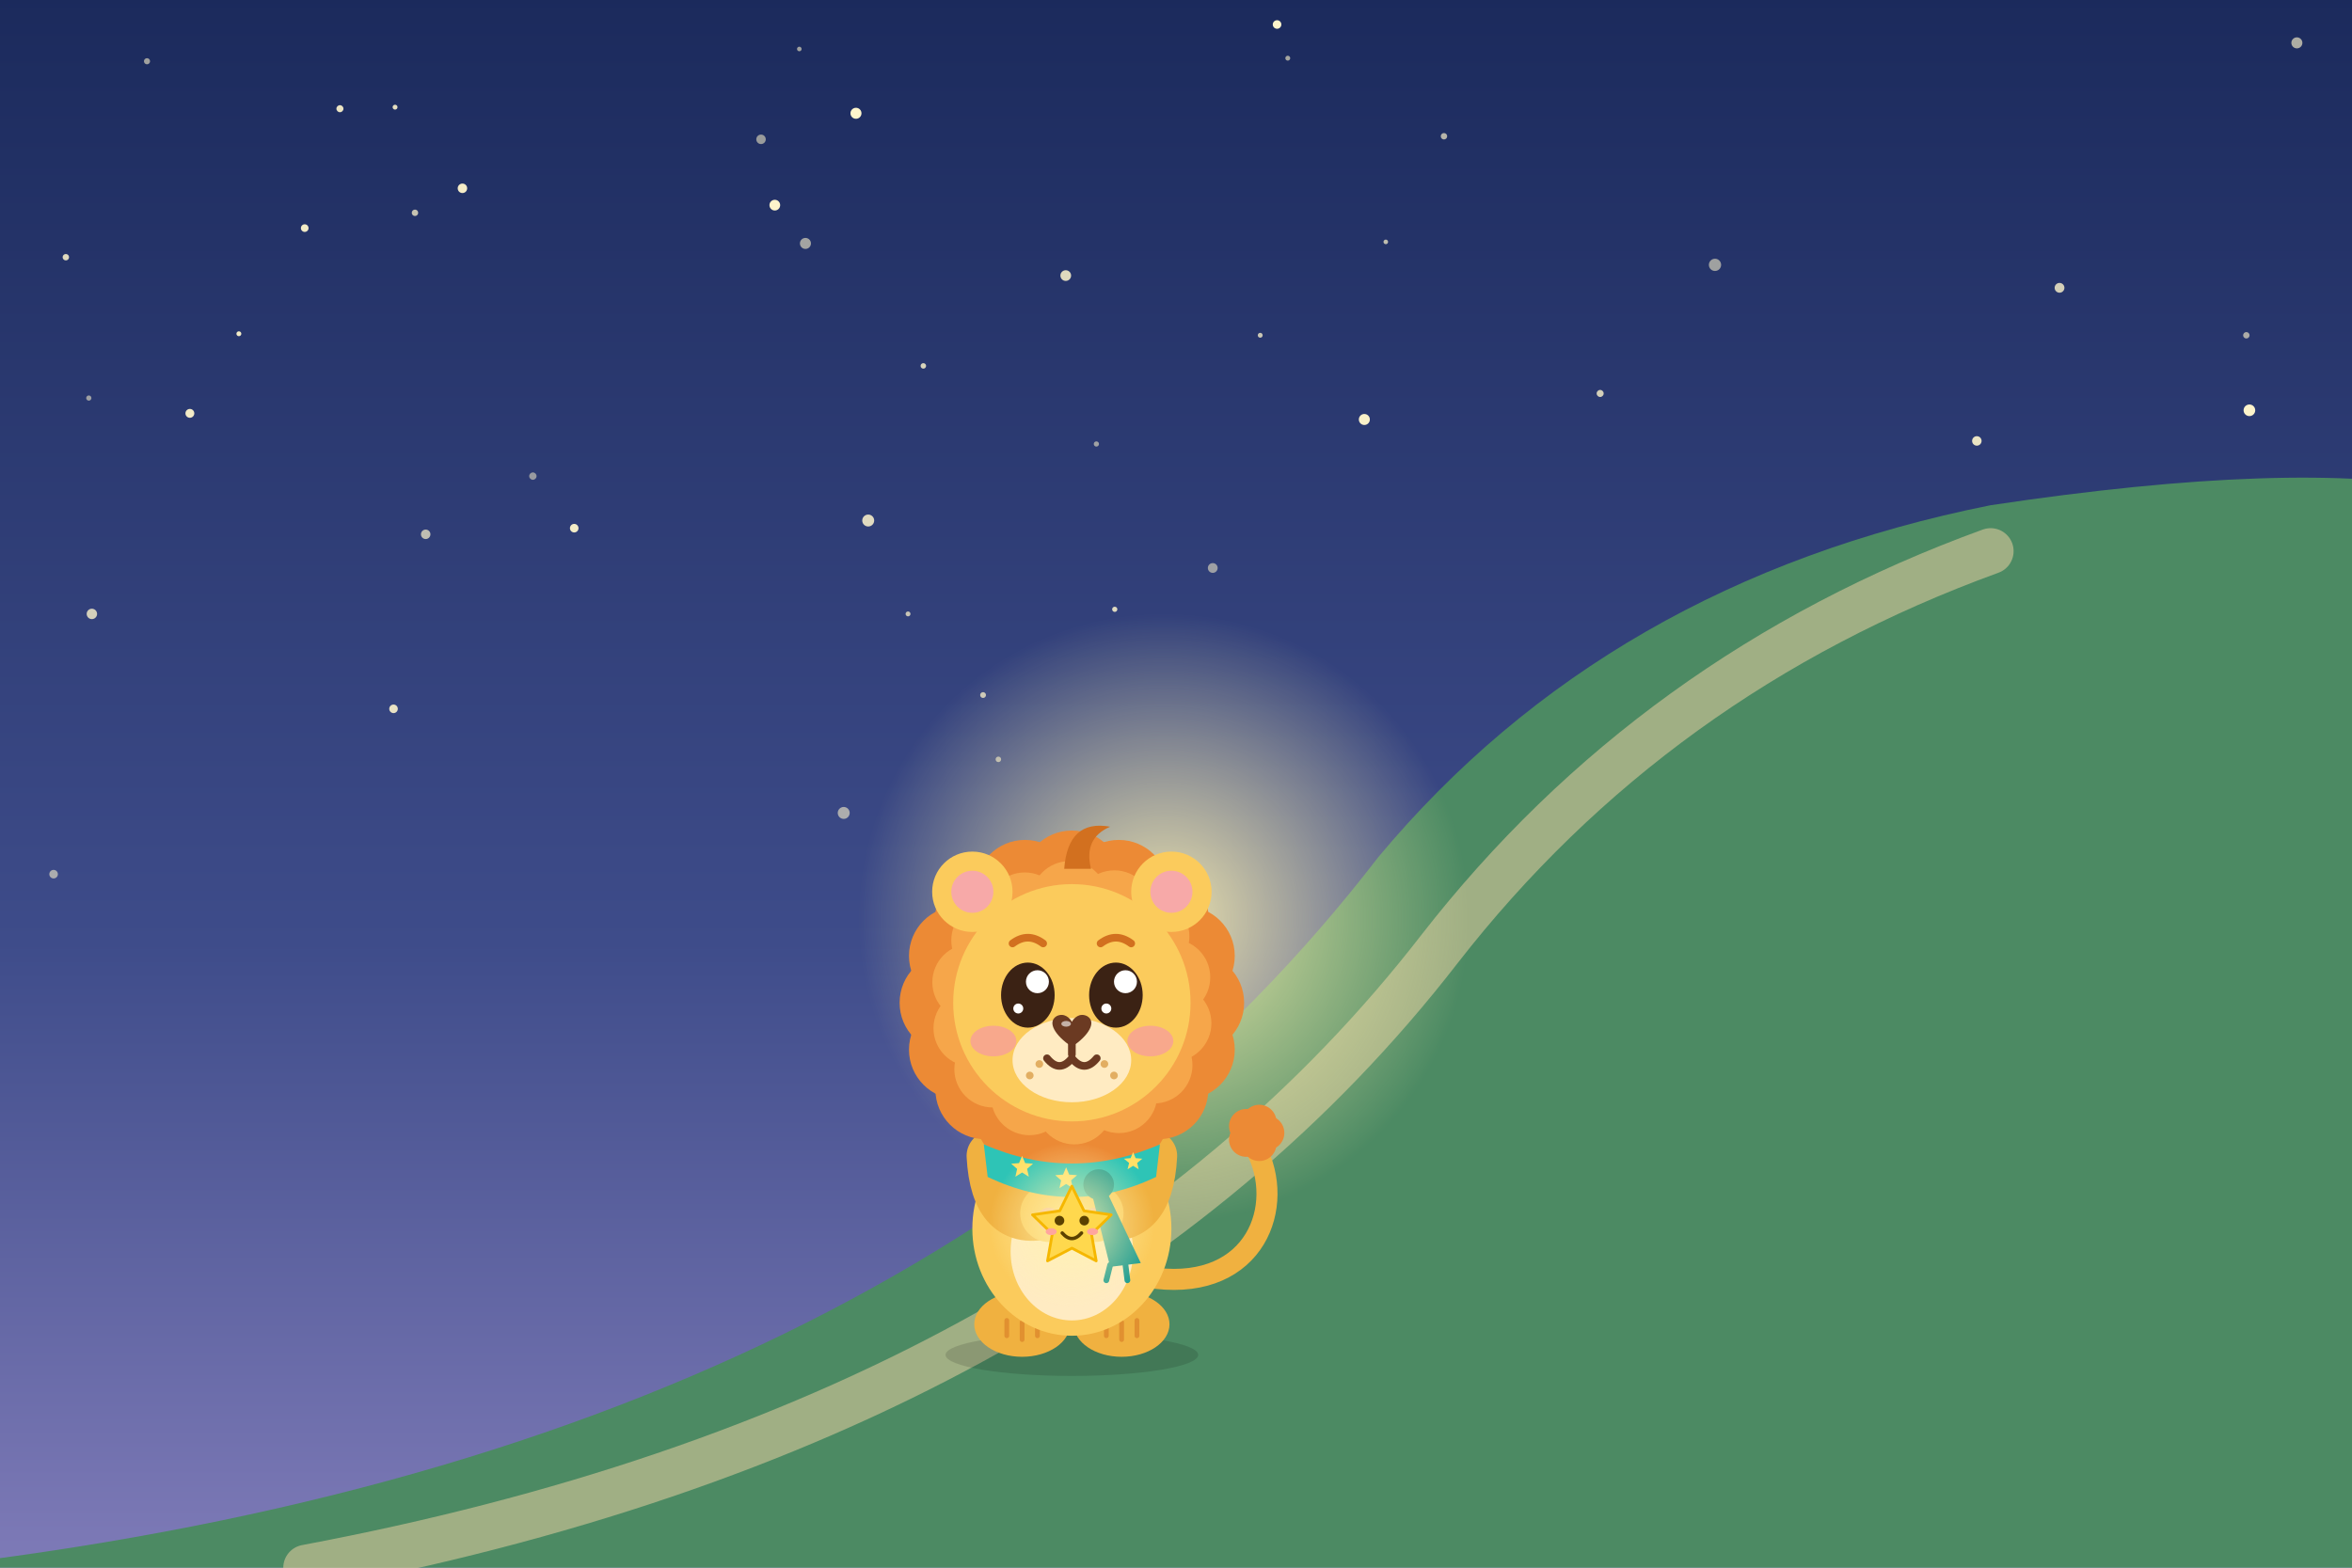
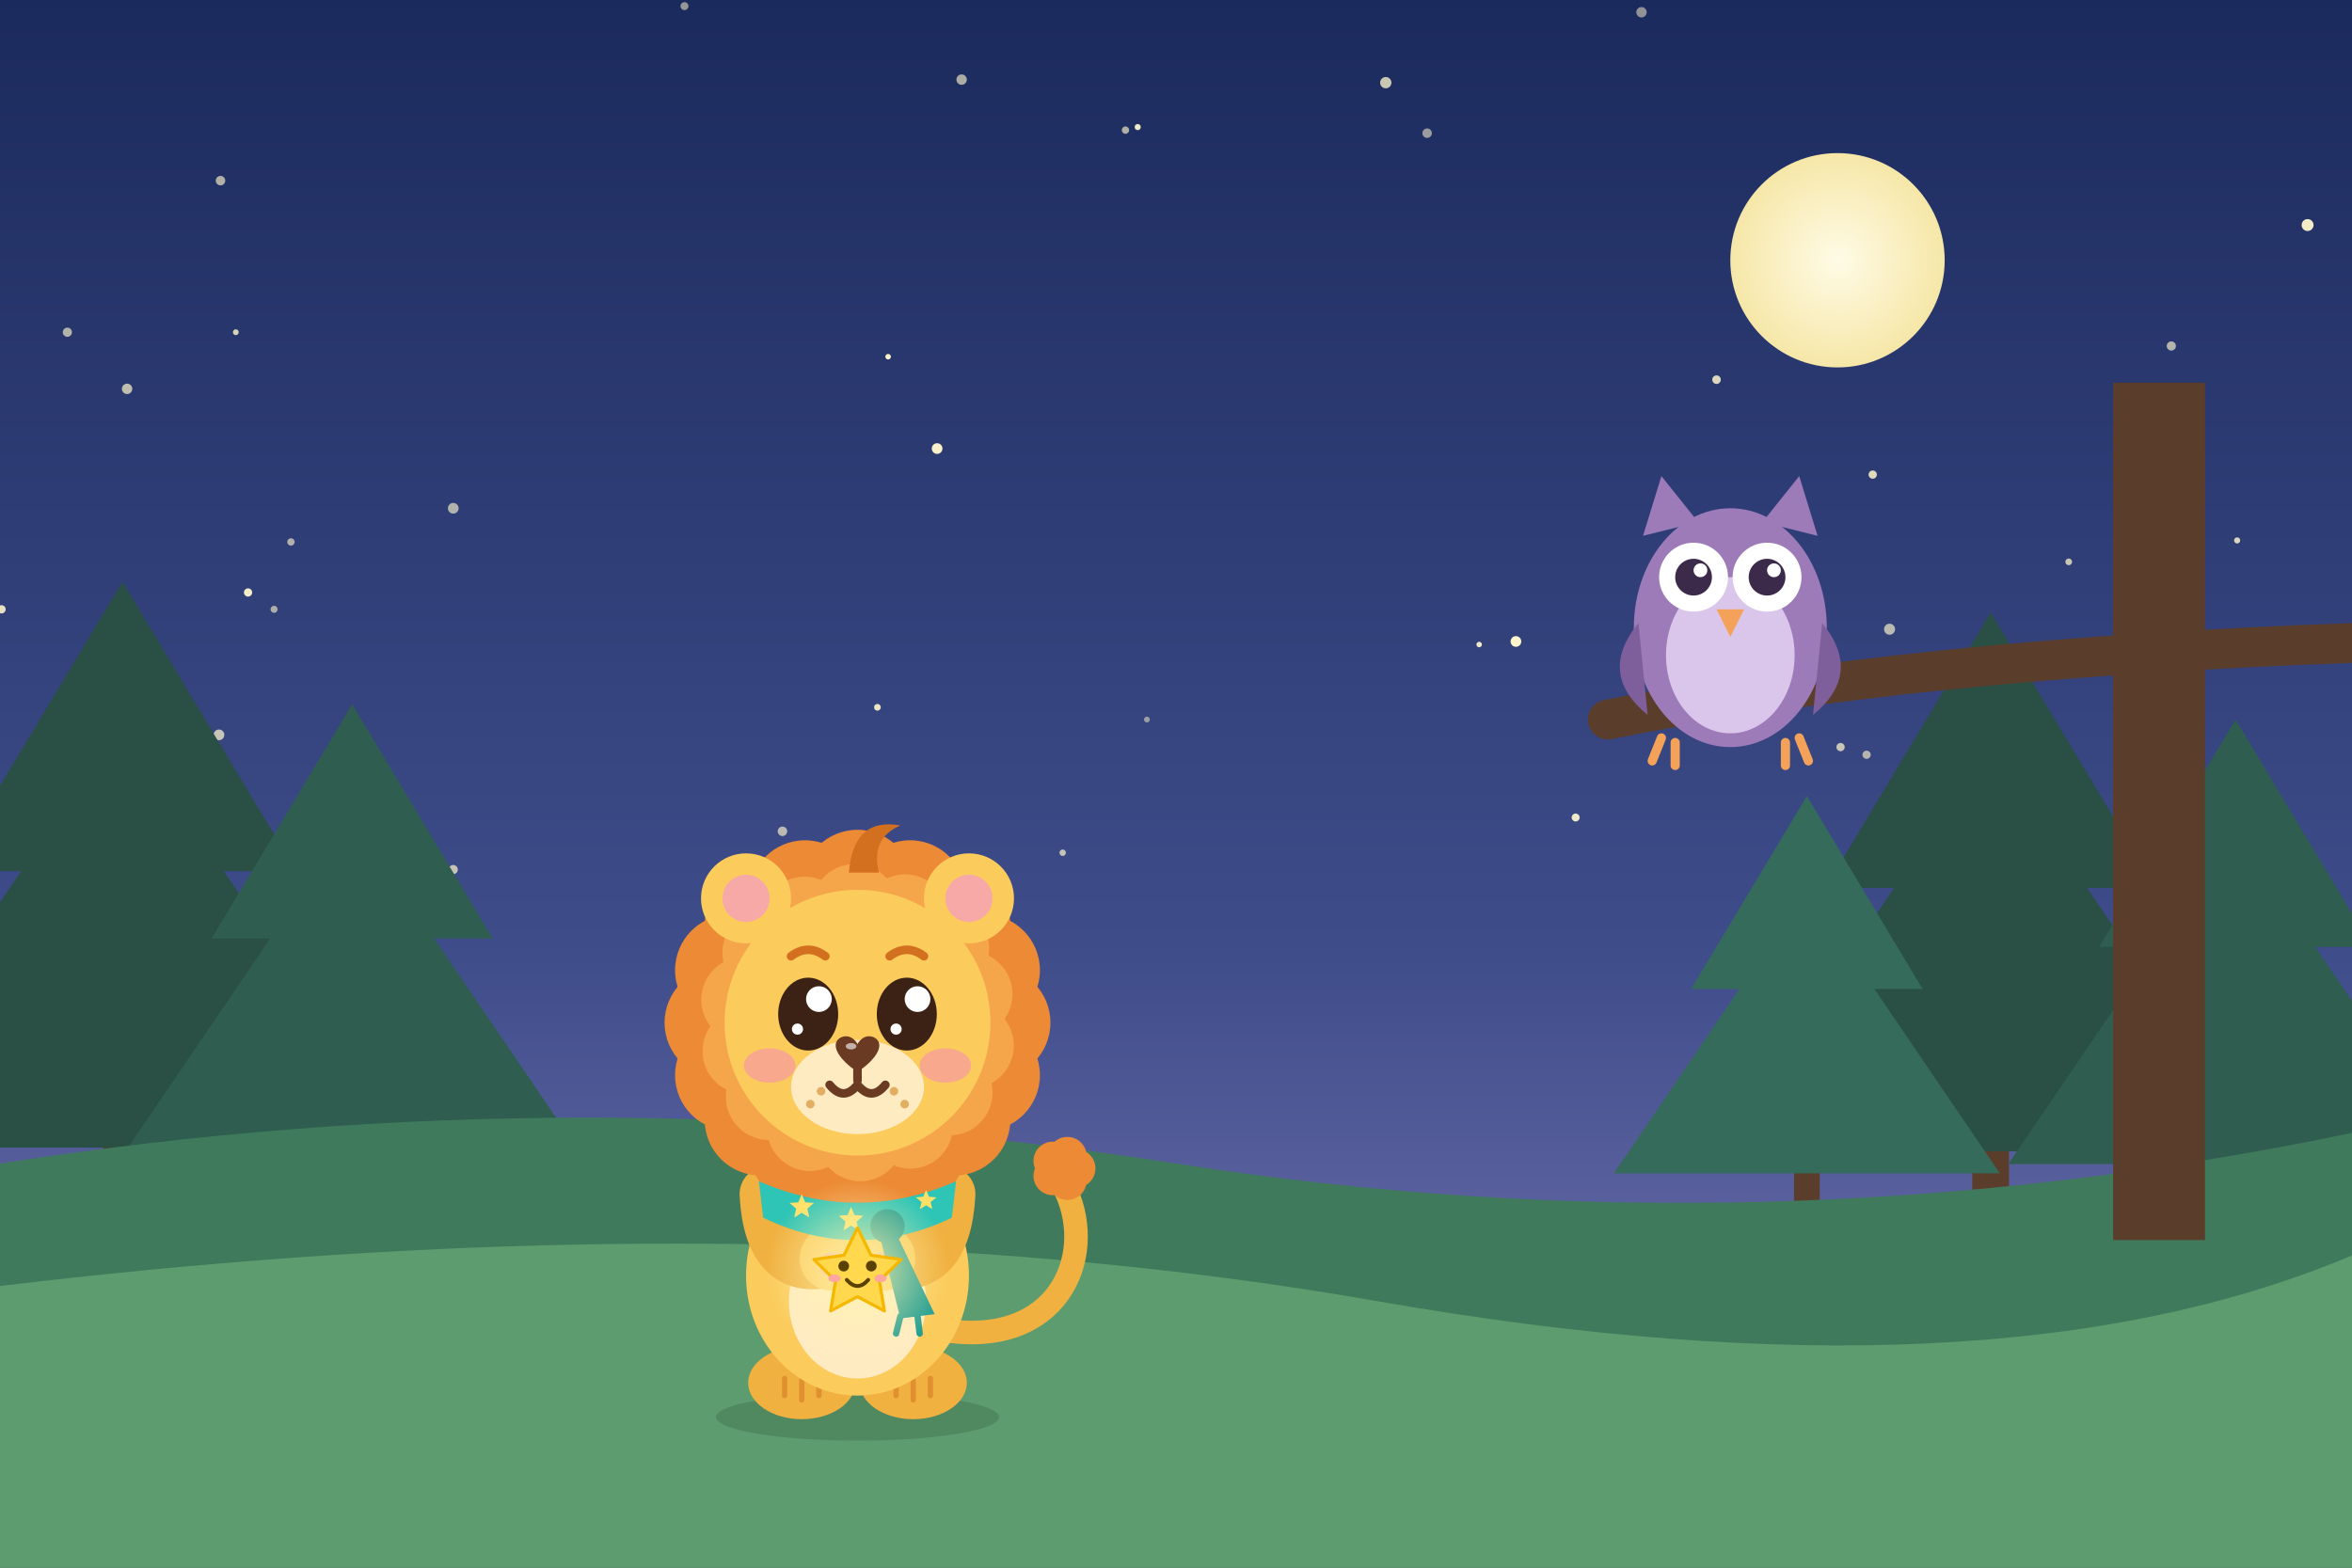
- <svg xmlns="http://www.w3.org/2000/svg" viewBox="0 0 1536 1024" role="img" aria-label="Lio urcă dealul, iar steluța îi luminează drumul">
+ <svg xmlns="http://www.w3.org/2000/svg" viewBox="0 0 1536 1024" role="img" aria-label="Lio și steluța vorbesc cu bufnița Ula">
  <defs>
    <linearGradient id="night" x1="0" y1="0" x2="0" y2="1">
      <stop offset="0" stop-color="#1B2A5C" />
      <stop offset="0.6" stop-color="#3E4C8A" />
      <stop offset="1" stop-color="#7F7BB8" />
    </linearGradient>
    <linearGradient id="dusk" x1="0" y1="0" x2="0" y2="1">
      <stop offset="0" stop-color="#2B3A73" />
      <stop offset="0.55" stop-color="#8A6FB3" />
      <stop offset="1" stop-color="#F2A98B" />
    </linearGradient>
    <radialGradient id="glow">
      <stop offset="0" stop-color="#FFF3B0" stop-opacity="0.9" />
      <stop offset="1" stop-color="#FFF3B0" stop-opacity="0" />
    </radialGradient>
    <radialGradient id="moon">
      <stop offset="0" stop-color="#FFFBE6" />
      <stop offset="1" stop-color="#F6E7A8" />
    </radialGradient>
    <filter id="soft">
      <feGaussianBlur stdDeviation="1.2" />
    </filter>
  </defs>
  <rect width="1536" height="1024" fill="url(#night)" />
-   <circle cx="497" cy="91" r="3.1" fill="#FFF6CC" opacity="0.54" />
-   <circle cx="823" cy="219" r="1.6" fill="#FFF6CC" opacity="0.75" />
-   <circle cx="58" cy="260" r="1.7" fill="#FFF6CC" opacity="0.55" />
-   <circle cx="652" cy="496" r="1.8" fill="#FFF6CC" opacity="0.61" />
-   <circle cx="964" cy="569" r="2.9" fill="#FFF6CC" opacity="0.70" />
-   <circle cx="1500" cy="28" r="3.6" fill="#FFF6CC" opacity="0.64" />
-   <circle cx="222" cy="71" r="2.3" fill="#FFF6CC" opacity="0.91" />
-   <circle cx="278" cy="349" r="3.1" fill="#FFF6CC" opacity="0.69" />
-   <circle cx="841" cy="38" r="1.6" fill="#FFF6CC" opacity="0.60" />
-   <circle cx="1045" cy="257" r="2.3" fill="#FFF6CC" opacity="0.79" />
-   <circle cx="696" cy="180" r="3.5" fill="#FFF6CC" opacity="0.85" />
-   <circle cx="375" cy="345" r="2.8" fill="#FFF6CC" opacity="0.94" />
-   <circle cx="1120" cy="173" r="4.0" fill="#FFF6CC" opacity="0.56" />
-   <circle cx="642" cy="454" r="1.9" fill="#FFF6CC" opacity="0.74" />
-   <circle cx="60" cy="401" r="3.4" fill="#FFF6CC" opacity="0.79" />
-   <circle cx="1345" cy="188" r="3.2" fill="#FFF6CC" opacity="0.80" />
-   <circle cx="891" cy="274" r="3.6" fill="#FFF6CC" opacity="0.97" />
-   <circle cx="728" cy="398" r="1.7" fill="#FFF6CC" opacity="0.85" />
-   <circle cx="994" cy="596" r="3.6" fill="#FFF6CC" opacity="0.64" />
-   <circle cx="593" cy="401" r="1.6" fill="#FFF6CC" opacity="0.73" />
-   <circle cx="258" cy="70" r="1.6" fill="#FFF6CC" opacity="0.88" />
-   <circle cx="199" cy="149" r="2.5" fill="#FFF6CC" opacity="0.94" />
-   <circle cx="124" cy="270" r="2.9" fill="#FFF6CC" opacity="0.94" />
-   <circle cx="1258" cy="518" r="2.2" fill="#FFF6CC" opacity="0.71" />
-   <circle cx="551" cy="531" r="3.9" fill="#FFF6CC" opacity="0.58" />
-   <circle cx="271" cy="139" r="2.1" fill="#FFF6CC" opacity="0.74" />
-   <circle cx="905" cy="158" r="1.5" fill="#FFF6CC" opacity="0.71" />
-   <circle cx="567" cy="340" r="3.9" fill="#FFF6CC" opacity="0.85" />
-   <circle cx="792" cy="371" r="3.2" fill="#FFF6CC" opacity="0.53" />
-   <circle cx="1382" cy="468" r="3.7" fill="#FFF6CC" opacity="0.90" />
-   <circle cx="603" cy="239" r="1.8" fill="#FFF6CC" opacity="0.82" />
-   <circle cx="96" cy="40" r="2.0" fill="#FFF6CC" opacity="0.58" />
-   <circle cx="522" cy="32" r="1.5" fill="#FFF6CC" opacity="0.58" />
-   <circle cx="156" cy="218" r="1.6" fill="#FFF6CC" opacity="0.94" />
-   <circle cx="943" cy="89" r="2.1" fill="#FFF6CC" opacity="0.67" />
-   <circle cx="559" cy="74" r="3.6" fill="#FFF6CC" opacity="1.00" />
-   <circle cx="716" cy="290" r="1.7" fill="#FFF6CC" opacity="0.55" />
-   <circle cx="526" cy="159" r="3.6" fill="#FFF6CC" opacity="0.58" />
-   <circle cx="35" cy="571" r="2.8" fill="#FFF6CC" opacity="0.57" />
-   <circle cx="834" cy="16" r="2.8" fill="#FFF6CC" opacity="0.99" />
-   <circle cx="1326" cy="418" r="2.2" fill="#FFF6CC" opacity="0.68" />
-   <circle cx="257" cy="463" r="2.8" fill="#FFF6CC" opacity="0.89" />
-   <circle cx="506" cy="134" r="3.5" fill="#FFF6CC" opacity="0.99" />
-   <circle cx="1310" cy="484" r="3.5" fill="#FFF6CC" opacity="0.87" />
-   <circle cx="348" cy="311" r="2.4" fill="#FFF6CC" opacity="0.51" />
-   <circle cx="43" cy="168" r="2.1" fill="#FFF6CC" opacity="0.85" />
-   <circle cx="1469" cy="268" r="3.8" fill="#FFF6CC" opacity="0.99" />
-   <circle cx="1467" cy="219" r="2.1" fill="#FFF6CC" opacity="0.61" />
-   <circle cx="302" cy="123" r="3.1" fill="#FFF6CC" opacity="0.95" />
-   <circle cx="1291" cy="288" r="3.1" fill="#FFF6CC" opacity="0.90" />
-   <path d="M-50,1024 Q600,950 900,560 Q1050,380 1300,330 Q1500,300 1600,320 L1600,1024 Z" fill="#4C8A63" />
-   <path d="M200,1024 Q700,930 940,620 Q1080,440 1300,360" stroke="#D9C89A" stroke-width="30" fill="none" opacity="0.6" stroke-linecap="round" />
-   <circle cx="760" cy="600" r="200" fill="url(#glow)" />
-   <g transform="translate(700,880) scale(1.25,1.25)">
+   <circle cx="1219" cy="493" r="2.7" fill="#FFF6CC" opacity="0.63" />
+   <circle cx="1" cy="398" r="2.7" fill="#FFF6CC" opacity="0.88" />
+   <circle cx="573" cy="462" r="2.2" fill="#FFF6CC" opacity="0.90" />
+   <circle cx="1121" cy="248" r="2.8" fill="#FFF6CC" opacity="0.84" />
+   <circle cx="296" cy="332" r="3.5" fill="#FFF6CC" opacity="0.63" />
+   <circle cx="1234" cy="411" r="3.6" fill="#FFF6CC" opacity="0.67" />
+   <circle cx="143" cy="480" r="3.5" fill="#FFF6CC" opacity="0.72" />
+   <circle cx="144" cy="118" r="3.1" fill="#FFF6CC" opacity="0.65" />
+   <circle cx="1461" cy="353" r="2.0" fill="#FFF6CC" opacity="0.83" />
+   <circle cx="554" cy="560" r="3.8" fill="#FFF6CC" opacity="0.76" />
+   <circle cx="990" cy="419" r="3.5" fill="#FFF6CC" opacity="0.99" />
+   <circle cx="44" cy="217" r="3.0" fill="#FFF6CC" opacity="0.65" />
+   <circle cx="905" cy="54" r="3.7" fill="#FFF6CC" opacity="0.76" />
+   <circle cx="179" cy="398" r="2.3" fill="#FFF6CC" opacity="0.60" />
+   <circle cx="743" cy="83" r="2.0" fill="#FFF6CC" opacity="0.93" />
+   <circle cx="1072" cy="8" r="3.4" fill="#FFF6CC" opacity="0.51" />
+   <circle cx="511" cy="543" r="3.1" fill="#FFF6CC" opacity="0.65" />
+   <circle cx="580" cy="233" r="1.8" fill="#FFF6CC" opacity="1.00" />
+   <circle cx="83" cy="254" r="3.4" fill="#FFF6CC" opacity="0.70" />
+   <circle cx="1507" cy="147" r="3.9" fill="#FFF6CC" opacity="0.95" />
+   <circle cx="1029" cy="534" r="2.6" fill="#FFF6CC" opacity="0.92" />
+   <circle cx="1223" cy="310" r="2.7" fill="#FFF6CC" opacity="0.85" />
+   <circle cx="628" cy="52" r="3.4" fill="#FFF6CC" opacity="0.63" />
+   <circle cx="749" cy="470" r="1.9" fill="#FFF6CC" opacity="0.51" />
+   <circle cx="190" cy="354" r="2.4" fill="#FFF6CC" opacity="0.63" />
+   <circle cx="694" cy="557" r="2.1" fill="#FFF6CC" opacity="0.71" />
+   <circle cx="1351" cy="367" r="2.2" fill="#FFF6CC" opacity="0.74" />
+   <circle cx="735" cy="85" r="2.4" fill="#FFF6CC" opacity="0.65" />
+   <circle cx="1236" cy="194" r="3.1" fill="#FFF6CC" opacity="0.99" />
+   <circle cx="1418" cy="226" r="3.0" fill="#FFF6CC" opacity="0.66" />
+   <circle cx="612" cy="293" r="3.5" fill="#FFF6CC" opacity="0.97" />
+   <circle cx="447" cy="4" r="2.6" fill="#FFF6CC" opacity="0.53" />
+   <circle cx="46" cy="464" r="1.8" fill="#FFF6CC" opacity="0.86" />
+   <circle cx="556" cy="563" r="3.6" fill="#FFF6CC" opacity="0.53" />
+   <circle cx="296" cy="568" r="3.0" fill="#FFF6CC" opacity="0.71" />
+   <circle cx="1202" cy="488" r="2.7" fill="#FFF6CC" opacity="0.73" />
+   <circle cx="154" cy="217" r="1.9" fill="#FFF6CC" opacity="0.81" />
+   <circle cx="932" cy="87" r="3.1" fill="#FFF6CC" opacity="0.55" />
+   <circle cx="162" cy="387" r="2.7" fill="#FFF6CC" opacity="0.95" />
+   <circle cx="966" cy="421" r="1.8" fill="#FFF6CC" opacity="0.92" />
+   <circle cx="1200" cy="170" r="70" fill="url(#moon)" />
+   <circle cx="1230" cy="150" r="60" fill="#2A3A70" opacity="0.0" />
+   <rect x="67.4" y="737.0" width="25.2" height="63.0" fill="#5A3E2B" />
+   <path d="M80,380 L193.4,569.0 L146.15,569.0 L269.0,749.6 L-109.0,749.6 L13.85,569.0 L-33.4,569.0 Z" fill="#2A4F45" />
+   <rect x="219.8" y="749.0" width="20.4" height="51.0" fill="#5A3E2B" />
+   <path d="M230,460 L321.8,613.0 L283.55,613.0 L383.0,759.2 L77.0,759.2 L176.45,613.0 L138.2,613.0 Z" fill="#2F5D50" />
+   <rect x="1288.0" y="740.0" width="24.0" height="60.0" fill="#5A3E2B" />
+   <path d="M1300,400 L1408.0,580.0 L1363.0,580.0 L1480.0,752.0 L1120.0,752.0 L1237.0,580.0 L1192.0,580.0 Z" fill="#2A4F45" />
+   <rect x="1450.1" y="750.5" width="19.8" height="49.5" fill="#5A3E2B" />
+   <path d="M1460,470 L1549.1,618.5 L1511.975,618.5 L1608.5,760.4 L1311.5,760.4 L1408.025,618.5 L1370.9,618.5 Z" fill="#2F5D50" />
+   <rect x="1171.6" y="758.0" width="16.8" height="42.0" fill="#5A3E2B" />
+   <path d="M1180,520 L1255.6,646.0 L1224.1,646.0 L1306.0,766.4 L1054.0,766.4 L1135.9,646.0 L1104.4,646.0 Z" fill="#356B5B" />
+   <path d="M0,760 Q384,700 768,760 T1536,740 L1536,1024 L0,1024 Z" fill="#3F7A5C" />
+   <path d="M0,840 Q500,780 900,850 T1536,820 L1536,1024 L0,1024 Z" fill="#5C9C6E" />
+   <rect x="1380" y="250" width="60" height="560" fill="#5A3E2B" />
+   <path d="M1536,420 Q1250,430 1050,470" stroke="#5A3E2B" stroke-width="26" fill="none" stroke-linecap="round" />
+   <g transform="translate(1130,410) scale(1.5)">
+     <ellipse cx="0" cy="0" rx="42" ry="52" fill="#9C7BB8" />
+     <ellipse cx="0" cy="12" rx="28" ry="34" fill="#D9C6EA" />
+     <path d="M-38,-40 L-30,-66 L-14,-46 Z" fill="#9C7BB8" />
+     <path d="M38,-40 L30,-66 L14,-46 Z" fill="#9C7BB8" />
+     <circle cx="-16" cy="-22" r="15" fill="#fff" />
+     <circle cx="16" cy="-22" r="15" fill="#fff" />
+     <circle cx="-16" cy="-22" r="8" fill="#3B2A4A" />
+     <circle cx="16" cy="-22" r="8" fill="#3B2A4A" />
+     <circle cx="-13" cy="-25" r="3" fill="#fff" />
+     <circle cx="19" cy="-25" r="3" fill="#fff" />
+     <path d="M-6,-8 L6,-8 L0,4 Z" fill="#F4A259" />
+     <path d="M-30,48 l-4,10 M-24,50 l0,10 M24,50 l0,10 M30,48 l4,10" stroke="#F4A259" stroke-width="4" stroke-linecap="round" />
+     <path d="M-40,-2 Q-58,20 -36,38" fill="#7E5F9B" />
+     <path d="M40,-2 Q58,20 36,38" fill="#7E5F9B" />
+   </g>
+   <g transform="translate(560,920) scale(1.4,1.4)">
    <ellipse cx="0" cy="4" rx="66" ry="11" fill="#000" opacity=".13" />
    <path d="M44,-36 C96,-30 112,-74 96,-104" stroke="#F0B140" stroke-width="11" fill="none" stroke-linecap="round" />
    <circle cx="102.0" cy="-112.0" r="9" fill="#EC8A35" />
    <circle cx="97.9" cy="-106.3" r="9" fill="#EC8A35" />
    <circle cx="91.1" cy="-108.5" r="9" fill="#EC8A35" />
    <circle cx="91.1" cy="-115.5" r="9" fill="#EC8A35" />
    <circle cx="97.9" cy="-117.7" r="9" fill="#EC8A35" />
    <ellipse cx="-26" cy="-12" rx="25" ry="17" fill="#F0B140" />
    <ellipse cx="26" cy="-12" rx="25" ry="17" fill="#F0B140" />
    <path d="M-34,-6 v-8 M-26,-4 v-9 M-18,-6 v-8 M18,-6 v-8 M26,-4 v-9 M34,-6 v-8" stroke="#D2701F" stroke-width="2.5" stroke-linecap="round" opacity=".5" />
    <ellipse cx="0" cy="-62" rx="52" ry="56" fill="#FBCB5C" />
    <ellipse cx="0" cy="-50" rx="32" ry="36" fill="#FFEBC2" />
    <path d="M-42,-100 Q-40,-62 -12,-70" stroke="#F0B140" stroke-width="26" fill="none" stroke-linecap="round" />
    <circle cx="-12" cy="-70" r="15" fill="#FBCB5C" />
    <circle cx="-12" cy="-67" r="6" fill="#F7A9A8" opacity=".7" />
    <path d="M42,-100 Q40,-62 12,-70" stroke="#F0B140" stroke-width="26" fill="none" stroke-linecap="round" />
    <circle cx="12" cy="-70" r="15" fill="#FBCB5C" />
    <circle cx="12" cy="-67" r="6" fill="#F7A9A8" opacity=".7" />
    <circle cx="64.0" cy="-180.0" r="26" fill="#EC8A35" />
    <circle cx="59.1" cy="-155.5" r="26" fill="#EC8A35" />
    <circle cx="45.3" cy="-134.7" r="26" fill="#EC8A35" />
    <circle cx="24.5" cy="-120.9" r="26" fill="#EC8A35" />
    <circle cx="0.0" cy="-116.0" r="26" fill="#EC8A35" />
    <circle cx="-24.5" cy="-120.9" r="26" fill="#EC8A35" />
    <circle cx="-45.3" cy="-134.7" r="26" fill="#EC8A35" />
    <circle cx="-59.1" cy="-155.5" r="26" fill="#EC8A35" />
    <circle cx="-64.0" cy="-180.0" r="26" fill="#EC8A35" />
    <circle cx="-59.1" cy="-204.5" r="26" fill="#EC8A35" />
    <circle cx="-45.3" cy="-225.3" r="26" fill="#EC8A35" />
    <circle cx="-24.5" cy="-239.1" r="26" fill="#EC8A35" />
    <circle cx="-0.0" cy="-244.0" r="26" fill="#EC8A35" />
    <circle cx="24.5" cy="-239.1" r="26" fill="#EC8A35" />
    <circle cx="45.3" cy="-225.3" r="26" fill="#EC8A35" />
    <circle cx="59.1" cy="-204.5" r="26" fill="#EC8A35" />
    <circle cx="52.9" cy="-169.3" r="20" fill="#F6A64A" />
    <circle cx="43.0" cy="-147.4" r="20" fill="#F6A64A" />
    <circle cx="24.6" cy="-131.9" r="20" fill="#F6A64A" />
    <circle cx="1.3" cy="-126.0" r="20" fill="#F6A64A" />
    <circle cx="-22.2" cy="-130.8" r="20" fill="#F6A64A" />
    <circle cx="-41.4" cy="-145.3" r="20" fill="#F6A64A" />
    <circle cx="-52.3" cy="-166.7" r="20" fill="#F6A64A" />
    <circle cx="-52.9" cy="-190.7" r="20" fill="#F6A64A" />
    <circle cx="-43.0" cy="-212.6" r="20" fill="#F6A64A" />
    <circle cx="-24.6" cy="-228.1" r="20" fill="#F6A64A" />
    <circle cx="-1.3" cy="-234.0" r="20" fill="#F6A64A" />
    <circle cx="22.2" cy="-229.2" r="20" fill="#F6A64A" />
    <circle cx="41.4" cy="-214.7" r="20" fill="#F6A64A" />
    <circle cx="52.3" cy="-193.3" r="20" fill="#F6A64A" />
    <path d="M-4,-250 q2,-26 24,-22 q-14,6 -10,22 z" fill="#D2701F" />
    <circle cx="-52" cy="-238" r="21" fill="#FBCB5C" />
    <circle cx="52" cy="-238" r="21" fill="#FBCB5C" />
    <circle cx="-52" cy="-238" r="11" fill="#F7A9A8" />
    <circle cx="52" cy="-238" r="11" fill="#F7A9A8" />
    <circle cx="0" cy="-180" r="62" fill="#FBCB5C" />
    <ellipse cx="0" cy="-150" rx="31" ry="22" fill="#FFEBC2" />
    <ellipse cx="-41" cy="-160" rx="12" ry="8" fill="#F79C9C" opacity=".75" />
    <ellipse cx="41" cy="-160" rx="12" ry="8" fill="#F79C9C" opacity=".75" />
    <path d="M-31,-211 q8,-6 16,0 M15,-211 q8,-6 16,0" stroke="#D2701F" stroke-width="4" fill="none" stroke-linecap="round" />
    <ellipse cx="-23" cy="-184" rx="14" ry="17" fill="#3B2214" />
    <g>
      <circle cx="-18" cy="-191" r="6" fill="#fff" />
      <circle cx="-28" cy="-177" r="2.6" fill="#fff" />
    </g>
    <ellipse cx="23" cy="-184" rx="14" ry="17" fill="#3B2214" />
    <g>
      <circle cx="28" cy="-191" r="6" fill="#fff" />
      <circle cx="18" cy="-177" r="2.6" fill="#fff" />
    </g>
    <circle cx="-17" cy="-148" r="2" fill="#E2AE62" />
    <circle cx="-22" cy="-142" r="2" fill="#E2AE62" />
    <circle cx="17" cy="-148" r="2" fill="#E2AE62" />
    <circle cx="22" cy="-142" r="2" fill="#E2AE62" />
    <path d="M0,-157 C-9,-163 -13,-170 -8,-173 C-4,-175 -1,-172 0,-170 C1,-172 4,-175 8,-173 C13,-170 9,-163 0,-157 Z" fill="#6B3A22" />
    <ellipse cx="-3" cy="-169" rx="2.5" ry="1.5" fill="#fff" opacity=".6" />
    <path d="M0,-158 v5 M-13,-151 q6.5,8 13,0 q6.5,8 13,0" stroke="#6B3A22" stroke-width="4" fill="none" stroke-linecap="round" stroke-linejoin="round" />
    <path d="M-46,-106 Q0,-86 46,-106 L44,-89 Q0,-68 -44,-89 Z" fill="#2EC4B6" />
    <path d="M16,-86 L36,-44 L20,-42 L10,-82 Z" fill="#1E9C91" />
    <path d="M20,-43 l-2,8 M28,-43 l1,8" stroke="#1E9C91" stroke-width="3" stroke-linecap="round" />
    <circle cx="14" cy="-85" r="8" fill="#1E9C91" />
    <path d="M-26.0,-100.0 L-24.4,-96.2 L-20.3,-95.9 L-23.4,-93.2 L-22.5,-89.1 L-26.0,-91.3 L-29.5,-89.1 L-28.6,-93.2 L-31.7,-95.9 L-27.6,-96.2 Z" fill="#FFE066" />
    <path d="M-3.0,-94.0 L-1.4,-90.2 L2.7,-89.9 L-0.4,-87.2 L0.5,-83.1 L-3.0,-85.3 L-6.5,-83.1 L-5.6,-87.2 L-8.7,-89.9 L-4.6,-90.2 Z" fill="#FFE066" />
    <path d="M32.0,-102.0 L33.3,-98.8 L36.8,-98.5 L34.1,-96.3 L34.9,-93.0 L32.0,-94.8 L29.1,-93.0 L29.9,-96.3 L27.2,-98.5 L30.7,-98.8 Z" fill="#FFE066" />
  </g>
-   <circle cx="700" cy="800" r="54.0" fill="url(#glow)" />
-   <path d="M700.0,774.8 L707.9,790.9 L725.7,793.5 L712.8,806.0 L715.9,823.6 L700.0,815.3 L684.1,823.6 L687.2,806.0 L674.3,793.5 L692.1,790.9 Z" fill="#FFD84D" stroke="#F5B700" stroke-width="1.8" stroke-linejoin="round" />
-   <circle cx="691.9" cy="797.3" r="3.15" fill="#5B4100" />
-   <circle cx="708.1" cy="797.3" r="3.15" fill="#5B4100" />
-   <ellipse cx="686.5" cy="804.5" rx="3.6" ry="2.25" fill="#FFA69E" />
-   <ellipse cx="713.5" cy="804.5" rx="3.6" ry="2.25" fill="#FFA69E" />
-   <path d="M693.7,805.4 q6.3,7.2 12.6,0" stroke="#5B4100" stroke-width="2.25" fill="none" stroke-linecap="round" />
+   <circle cx="560" cy="830" r="60.0" fill="url(#glow)" />
+   <path d="M560.0,802.0 L568.8,819.9 L588.5,822.7 L574.3,836.6 L577.6,856.3 L560.0,847.0 L542.4,856.3 L545.7,836.6 L531.5,822.7 L551.2,819.9 Z" fill="#FFD84D" stroke="#F5B700" stroke-width="2.0" stroke-linejoin="round" />
+   <circle cx="551.0" cy="827.0" r="3.5" fill="#5B4100" />
+   <circle cx="569.0" cy="827.0" r="3.5" fill="#5B4100" />
+   <ellipse cx="545.0" cy="835.0" rx="4.0" ry="2.5" fill="#FFA69E" />
+   <ellipse cx="575.0" cy="835.0" rx="4.0" ry="2.5" fill="#FFA69E" />
+   <path d="M553.0,836.0 q7.0,8.0 14.0,0" stroke="#5B4100" stroke-width="2.5" fill="none" stroke-linecap="round" />
</svg>
